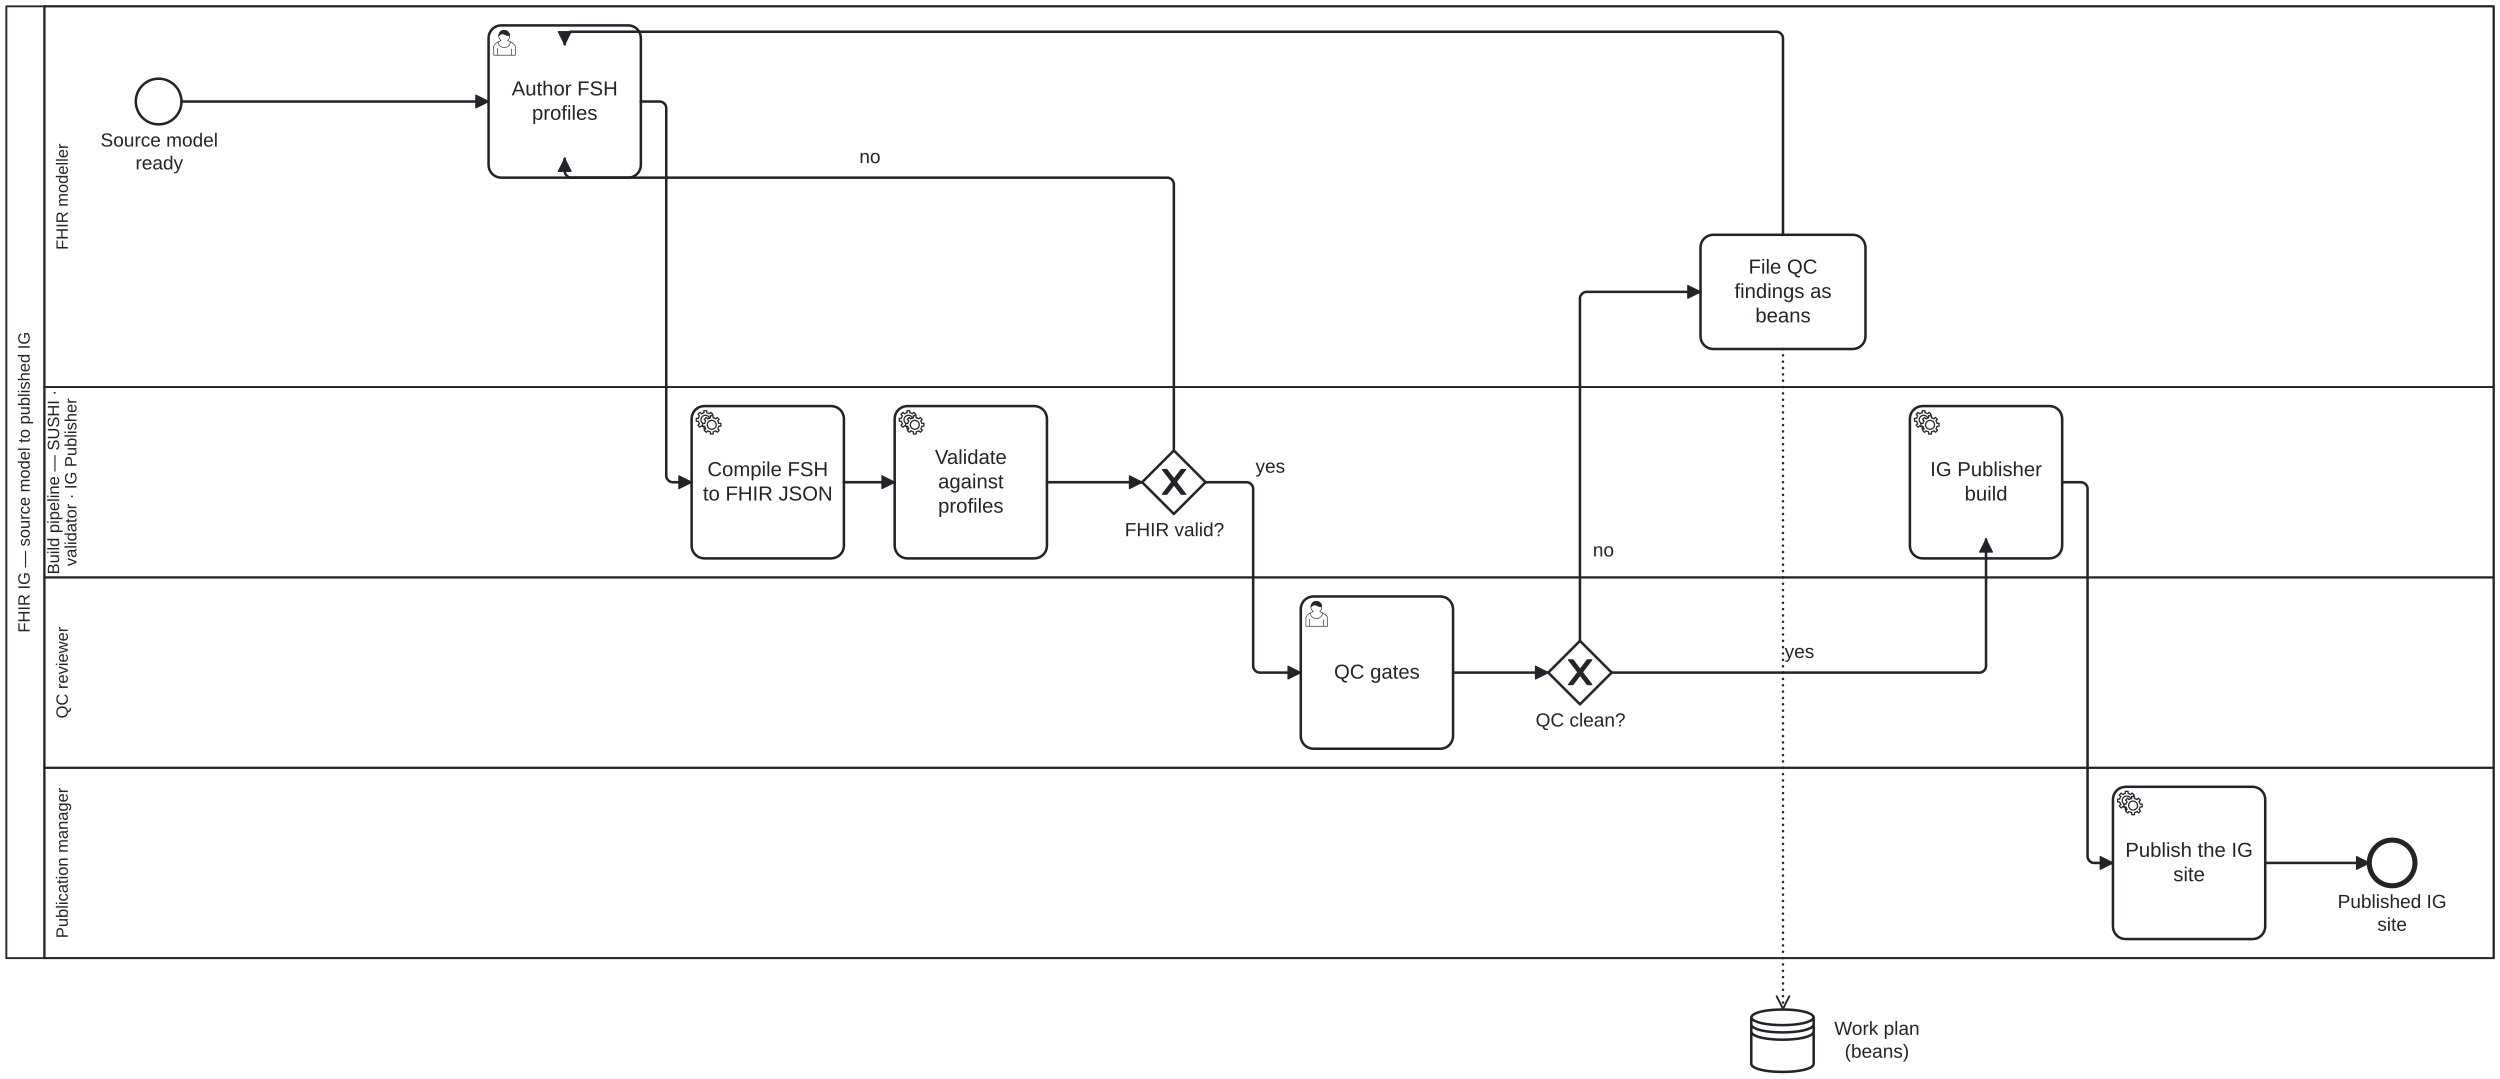
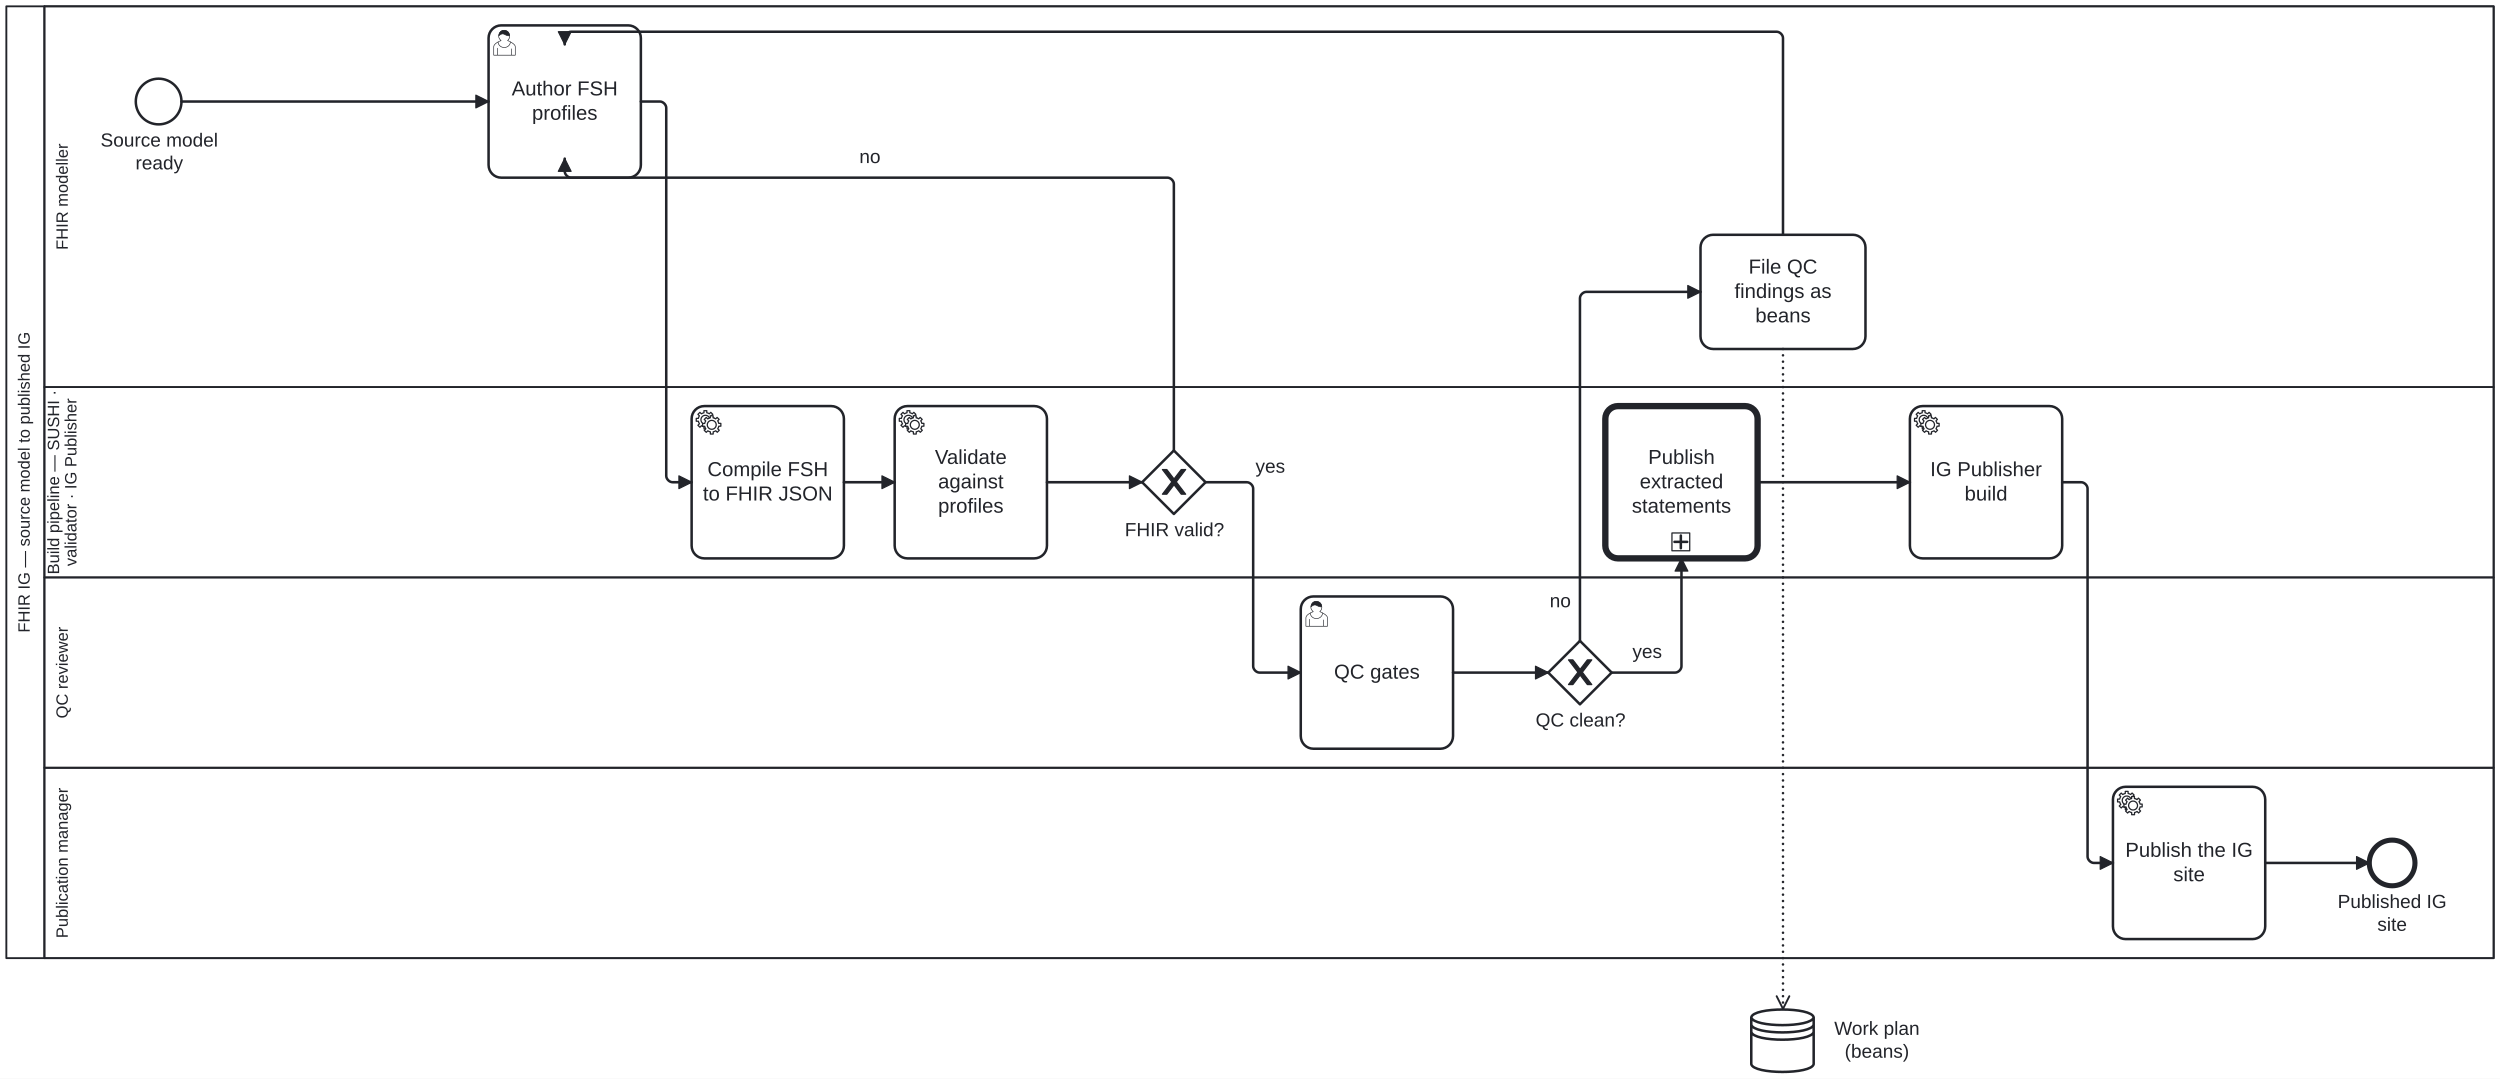
<svg xmlns="http://www.w3.org/2000/svg" width="100%" style="max-width:100%;height:auto" viewBox="155 75 1970 850" version="1.1">
  <rect x="155" y="75" width="1970" height="850" fill="#ffffff" />
  <g class="djs-group">
    <g class="djs-element djs-shape" data-element-id="Participant_L3Fhir" style="display: block;" transform="matrix(1 0 0 1 160 80)">
      <g class="djs-visual">
        <rect x="0" y="0" width="1960" height="750" rx="0" ry="0" style="stroke-linecap: round; stroke-linejoin: round; stroke: rgb(34, 36, 42); stroke-width: 1.5px; fill: white; fill-opacity: 0.95;" />
        <path style="fill: none; stroke-linecap: round; stroke-linejoin: round; stroke: rgb(34, 36, 42); stroke-width: 1.5px;" d="M30,0L30,750" />
        <text lineHeight="1.05" class="djs-label" transform="matrix(-1.83697e-16 -1 1 -1.83697e-16 0 750)" style="font-family: Arial, sans-serif; font-size: 13px; font-weight: normal; fill: rgb(34, 36, 42);">
          <tspan x="256.508" y="18.413">FHIR IG — source model to published IG</tspan>
        </text>
      </g>
      <rect class="djs-hit djs-hit-all" x="0" y="0" width="1960" height="750" style="fill: none; stroke-opacity: 0; stroke: white; stroke-width: 15px;" />
    </g>
    <g class="djs-children">
      <g class="djs-group">
        <g class="djs-element djs-shape" data-element-id="Lane_PubMgr" style="display: block;" transform="matrix(1 0 0 1 190 680)">
          <g class="djs-visual">
            <rect x="0" y="0" width="1930" height="150" rx="0" ry="0" style="stroke-linecap: round; stroke-linejoin: round; stroke: rgb(34, 36, 42); stroke-width: 1.5px; fill: white; fill-opacity: 0.25;" />
            <text lineHeight="1.05" class="djs-label" transform="matrix(-1.83697e-16 -1 1 -1.83697e-16 0 150)" style="font-family: Arial, sans-serif; font-size: 13px; font-weight: normal; fill: rgb(34, 36, 42);">
              <tspan x="15.741" y="18.413">Publication manager</tspan>
            </text>
          </g>
          <rect class="djs-hit djs-hit-all" x="0" y="0" width="1930" height="150" style="fill: none; stroke-opacity: 0; stroke: white; stroke-width: 15px;" />
        </g>
      </g>
      <g class="djs-group">
        <g class="djs-element djs-shape" data-element-id="Lane_Qc" style="display: block;" transform="matrix(1 0 0 1 190 530)">
          <g class="djs-visual">
            <rect x="0" y="0" width="1930" height="150" rx="0" ry="0" style="stroke-linecap: round; stroke-linejoin: round; stroke: rgb(34, 36, 42); stroke-width: 1.5px; fill: white; fill-opacity: 0.25;" />
            <text lineHeight="1.05" class="djs-label" transform="matrix(-1.83697e-16 -1 1 -1.83697e-16 0 150)" style="font-family: Arial, sans-serif; font-size: 13px; font-weight: normal; fill: rgb(34, 36, 42);">
              <tspan x="38.882" y="18.413">QC reviewer</tspan>
            </text>
          </g>
          <rect class="djs-hit djs-hit-all" x="0" y="0" width="1930" height="150" style="fill: none; stroke-opacity: 0; stroke: white; stroke-width: 15px;" />
        </g>
      </g>
      <g class="djs-group">
        <g class="djs-element djs-shape" data-element-id="Lane_Build" style="display: block;" transform="matrix(1 0 0 1 190 380)">
          <g class="djs-visual">
            <rect x="0" y="0" width="1930" height="150" rx="0" ry="0" style="stroke-linecap: round; stroke-linejoin: round; stroke: rgb(34, 36, 42); stroke-width: 1.5px; fill: white; fill-opacity: 0.25;" />
            <text lineHeight="1.05" class="djs-label" transform="matrix(-1.83697e-16 -1 1 -1.83697e-16 0 150)" style="font-family: Arial, sans-serif; font-size: 13px; font-weight: normal; fill: rgb(34, 36, 42);">
              <tspan x="2.386" y="11.588">Build pipeline — SUSHI · </tspan>
              <tspan x="8.889" y="25.238">validator · IG Publisher</tspan>
            </text>
          </g>
          <rect class="djs-hit djs-hit-all" x="0" y="0" width="1930" height="150" style="fill: none; stroke-opacity: 0; stroke: white; stroke-width: 15px;" />
        </g>
      </g>
      <g class="djs-group">
        <g class="djs-element djs-shape" data-element-id="Lane_Modeller" style="display: block;" transform="matrix(1 0 0 1 190 80)">
          <g class="djs-visual">
            <rect x="0" y="0" width="1930" height="300" rx="0" ry="0" style="stroke-linecap: round; stroke-linejoin: round; stroke: rgb(34, 36, 42); stroke-width: 1.5px; fill: white; fill-opacity: 0.25;" />
            <text lineHeight="1.05" class="djs-label" transform="matrix(-1.83697e-16 -1 1 -1.83697e-16 0 300)" style="font-family: Arial, sans-serif; font-size: 13px; font-weight: normal; fill: rgb(34, 36, 42);">
              <tspan x="108.102" y="18.413">FHIR modeller</tspan>
            </text>
          </g>
          <rect class="djs-hit djs-hit-all" x="0" y="0" width="1930" height="300" style="fill: none; stroke-opacity: 0; stroke: white; stroke-width: 15px;" />
        </g>
      </g>
      <g class="djs-group">
        <g class="djs-element djs-shape" data-element-id="StartEvent_ModelReady" style="display: block;" transform="matrix(1 0 0 1 262 137)">
          <g class="djs-visual">
            <circle cx="18" cy="18" r="18" style="stroke-linecap: round; stroke-linejoin: round; stroke: rgb(34, 36, 42); stroke-width: 2px; fill: white; fill-opacity: 0.95;" />
          </g>
          <rect class="djs-hit djs-hit-all" x="0" y="0" width="36" height="36" style="fill: none; stroke-opacity: 0; stroke: white; stroke-width: 15px;" />
        </g>
      </g>
      <g class="djs-group">
        <g class="djs-element djs-shape" data-element-id="StartEvent_ModelReady_label" style="display: block;" transform="matrix(1 0 0 1 234 177)">
          <g class="djs-visual">
            <text lineHeight="1.2" class="djs-label" style="font-family: Arial, sans-serif; font-size: 15px; font-weight: normal; fill: rgb(34, 36, 42);">
              <tspan x="0.226" y="13.5">Source model</tspan>
              <tspan x="27.739" y="31.5">ready</tspan>
            </text>
          </g>
          <rect class="djs-hit djs-hit-all" x="0" y="0" width="93" height="36" style="fill: none; stroke-opacity: 0; stroke: white; stroke-width: 15px;" />
        </g>
      </g>
      <g class="djs-group">
        <g class="djs-element djs-shape" data-element-id="Task_AuthorFsh" style="display: block;" transform="matrix(1 0 0 1 540 95)">
          <g class="djs-visual">
            <rect x="0" y="0" width="120" height="120" rx="10" ry="10" style="stroke-linecap: round; stroke-linejoin: round; stroke: rgb(34, 36, 42); stroke-width: 2px; fill: white; fill-opacity: 0.95;" />
            <text lineHeight="1.2" class="djs-label" style="font-family: Arial, sans-serif; font-size: 16px; font-weight: normal; fill: rgb(34, 36, 42);">
              <tspan x="18.207" y="55.2">Author FSH </tspan>
              <tspan x="34.211" y="74.4">profiles</tspan>
            </text>
            <path d="m 15,12 c 0.909,-0.845 1.594,-2.049 1.594,-3.385 0,-2.554 -1.805,-4.622 -4.357,-4.622 -2.552,0 -4.288,2.068 -4.288,4.622 0,1.348 0.974,2.562 1.896,3.405 -0.529,0.187 -5.669,2.097 -5.794,4.756 v 6.718 h 17 v -6.718 c 0,-2.298 -5.528,-4.595 -6.051,-4.776 zm -8,6 l 0,5.5 m 11,0 l 0,-5" style="fill: white; stroke-linecap: round; stroke-linejoin: round; stroke: rgb(34, 36, 42); stroke-width: 0.5px;" />
            <path d="m 15,12 m 2.162,1.009 c 0,2.447 -2.158,4.431 -4.821,4.431 -2.665,0 -4.822,-1.981 -4.822,-4.431 " style="fill: white; stroke-linecap: round; stroke-linejoin: round; stroke: rgb(34, 36, 42); stroke-width: 0.5px;" />
            <path d="m 15,12 m -6.9,-3.80 c 0,0 2.251,-2.358 4.274,-1.177 2.024,1.181 4.221,1.537 4.124,0.965 -0.098,-0.57 -0.117,-3.791 -4.191,-4.136 -3.575,0.001 -4.208,3.367 -4.207,4.348 z" style="fill: rgb(34, 36, 42); stroke-linecap: round; stroke-linejoin: round; stroke: rgb(34, 36, 42); stroke-width: 0.5px;" />
          </g>
          <rect class="djs-hit djs-hit-all" x="0" y="0" width="120" height="120" style="fill: none; stroke-opacity: 0; stroke: white; stroke-width: 15px;" />
        </g>
      </g>
      <g class="djs-group">
        <g class="djs-element djs-shape" data-element-id="Task_Sushi" style="display: block;" transform="matrix(1 0 0 1 700 395)">
          <g class="djs-visual">
            <rect x="0" y="0" width="120" height="120" rx="10" ry="10" style="stroke-linecap: round; stroke-linejoin: round; stroke: rgb(34, 36, 42); stroke-width: 2px; fill: white; fill-opacity: 0.95;" />
            <text lineHeight="1.2" class="djs-label" style="font-family: Arial, sans-serif; font-size: 16px; font-weight: normal; fill: rgb(34, 36, 42);">
              <tspan x="12.434" y="55.2">Compile FSH </tspan>
              <tspan x="8.883" y="74.4">to FHIR JSON</tspan>
            </text>
            <circle cx="5" cy="5" r="5" transform="translate(6, 6)" style="stroke-linecap: round; stroke-linejoin: round; stroke: none; stroke-width: 2px; fill: white;" />
            <path d="m 12,18 v -1.713 c 0.352,-0.07 0.704,-0.178 1.048,-0.321 0.344,-0.145 0.666,-0.321 0.966,-0.521 l 1.194,1.18 1.567,-1.577 -1.195,-1.18 c 0.403,-0.614 0.683,-1.299 0.825,-2.018 l 1.622,-0.01 v -2.22 l -1.637,0.01 c -0.073,-0.352 -0.178,-0.7 -0.324,-1.044 -0.145,-0.344 -0.321,-0.664 -0.523,-0.962 l 1.131,-1.136 -1.583,-1.563 -1.13,1.136 c -0.614,-0.401 -1.303,-0.681 -2.023,-0.822 l 0.009,-1.619 h -2.241 l 0.004,1.631 c -0.354,0.074 -0.705,0.18 -1.05,0.324 -0.344,0.144 -0.665,0.321 -0.964,0.52 l -1.17,-1.158 -1.567,1.579 1.168,1.157 c -0.403,0.613 -0.683,1.298 -0.825,2.017 l -1.659,0.003 v 2.222 l 1.672,-0.006 c 0.073,0.351 0.18,0.702 0.324,1.045 0.145,0.344 0.321,0.664 0.523,0.961 l -1.199,1.197 1.584,1.56 1.196,-1.193 c 0.614,0.403 1.303,0.682 2.023,0.823 l 7.19e-4,1.699 h 2.227 z m 0.221,-3.996 c -1.789,0.75 -3.858,-0.093 -4.61,-1.874 -0.752,-1.783 0.091,-3.846 1.88,-4.596 1.788,-0.749 3.857,0.093 4.609,1.874 0.752,1.782 -0.091,3.846 -1.88,4.596 z" style="fill: white; stroke-linecap: round; stroke-linejoin: round; stroke: rgb(34, 36, 42); stroke-width: 1px;" />
            <circle cx="5" cy="5" r="5" transform="translate(11, 10)" style="stroke-linecap: round; stroke-linejoin: round; stroke: none; stroke-width: 2px; fill: white;" />
            <path d="m 17,22 v -1.713 c 0.352,-0.07 0.704,-0.178 1.048,-0.321 0.344,-0.145 0.666,-0.321 0.966,-0.521 l 1.194,1.18 1.567,-1.577 -1.195,-1.18 c 0.403,-0.614 0.683,-1.299 0.825,-2.018 l 1.622,-0.01 v -2.22 l -1.637,0.01 c -0.073,-0.352 -0.178,-0.7 -0.324,-1.044 -0.145,-0.344 -0.321,-0.664 -0.523,-0.962 l 1.131,-1.136 -1.583,-1.563 -1.13,1.136 c -0.614,-0.401 -1.303,-0.681 -2.023,-0.822 l 0.009,-1.619 h -2.241 l 0.004,1.631 c -0.354,0.074 -0.705,0.18 -1.05,0.324 -0.344,0.144 -0.665,0.321 -0.964,0.52 l -1.17,-1.158 -1.567,1.579 1.168,1.157 c -0.403,0.613 -0.683,1.298 -0.825,2.017 l -1.659,0.003 v 2.222 l 1.672,-0.006 c 0.073,0.351 0.18,0.702 0.324,1.045 0.145,0.344 0.321,0.664 0.523,0.961 l -1.199,1.197 1.584,1.56 1.196,-1.193 c 0.614,0.403 1.303,0.682 2.023,0.823 l 7.19e-4,1.699 h 2.227 z m 0.221,-3.996 c -1.789,0.75 -3.858,-0.093 -4.61,-1.874 -0.752,-1.783 0.091,-3.846 1.88,-4.596 1.788,-0.749 3.857,0.093 4.609,1.874 0.752,1.782 -0.091,3.846 -1.88,4.596 z" style="fill: white; stroke-linecap: round; stroke-linejoin: round; stroke: rgb(34, 36, 42); stroke-width: 1px;" />
          </g>
          <rect class="djs-hit djs-hit-all" x="0" y="0" width="120" height="120" style="fill: none; stroke-opacity: 0; stroke: white; stroke-width: 15px;" />
        </g>
      </g>
      <g class="djs-group">
        <g class="djs-element djs-shape" data-element-id="Task_Validate" style="display: block;" transform="matrix(1 0 0 1 860 395)">
          <g class="djs-visual">
            <rect x="0" y="0" width="120" height="120" rx="10" ry="10" style="stroke-linecap: round; stroke-linejoin: round; stroke: rgb(34, 36, 42); stroke-width: 2px; fill: white; fill-opacity: 0.95;" />
            <text lineHeight="1.2" class="djs-label" style="font-family: Arial, sans-serif; font-size: 16px; font-weight: normal; fill: rgb(34, 36, 42);">
              <tspan x="31.684" y="45.6">Validate </tspan>
              <tspan x="34.203" y="64.8">against </tspan>
              <tspan x="34.211" y="84">profiles</tspan>
            </text>
            <circle cx="5" cy="5" r="5" transform="translate(6, 6)" style="stroke-linecap: round; stroke-linejoin: round; stroke: none; stroke-width: 2px; fill: white;" />
            <path d="m 12,18 v -1.713 c 0.352,-0.07 0.704,-0.178 1.048,-0.321 0.344,-0.145 0.666,-0.321 0.966,-0.521 l 1.194,1.18 1.567,-1.577 -1.195,-1.18 c 0.403,-0.614 0.683,-1.299 0.825,-2.018 l 1.622,-0.01 v -2.22 l -1.637,0.01 c -0.073,-0.352 -0.178,-0.7 -0.324,-1.044 -0.145,-0.344 -0.321,-0.664 -0.523,-0.962 l 1.131,-1.136 -1.583,-1.563 -1.13,1.136 c -0.614,-0.401 -1.303,-0.681 -2.023,-0.822 l 0.009,-1.619 h -2.241 l 0.004,1.631 c -0.354,0.074 -0.705,0.18 -1.05,0.324 -0.344,0.144 -0.665,0.321 -0.964,0.52 l -1.17,-1.158 -1.567,1.579 1.168,1.157 c -0.403,0.613 -0.683,1.298 -0.825,2.017 l -1.659,0.003 v 2.222 l 1.672,-0.006 c 0.073,0.351 0.18,0.702 0.324,1.045 0.145,0.344 0.321,0.664 0.523,0.961 l -1.199,1.197 1.584,1.56 1.196,-1.193 c 0.614,0.403 1.303,0.682 2.023,0.823 l 7.19e-4,1.699 h 2.227 z m 0.221,-3.996 c -1.789,0.75 -3.858,-0.093 -4.61,-1.874 -0.752,-1.783 0.091,-3.846 1.88,-4.596 1.788,-0.749 3.857,0.093 4.609,1.874 0.752,1.782 -0.091,3.846 -1.88,4.596 z" style="fill: white; stroke-linecap: round; stroke-linejoin: round; stroke: rgb(34, 36, 42); stroke-width: 1px;" />
            <circle cx="5" cy="5" r="5" transform="translate(11, 10)" style="stroke-linecap: round; stroke-linejoin: round; stroke: none; stroke-width: 2px; fill: white;" />
            <path d="m 17,22 v -1.713 c 0.352,-0.07 0.704,-0.178 1.048,-0.321 0.344,-0.145 0.666,-0.321 0.966,-0.521 l 1.194,1.18 1.567,-1.577 -1.195,-1.18 c 0.403,-0.614 0.683,-1.299 0.825,-2.018 l 1.622,-0.01 v -2.22 l -1.637,0.01 c -0.073,-0.352 -0.178,-0.7 -0.324,-1.044 -0.145,-0.344 -0.321,-0.664 -0.523,-0.962 l 1.131,-1.136 -1.583,-1.563 -1.13,1.136 c -0.614,-0.401 -1.303,-0.681 -2.023,-0.822 l 0.009,-1.619 h -2.241 l 0.004,1.631 c -0.354,0.074 -0.705,0.18 -1.05,0.324 -0.344,0.144 -0.665,0.321 -0.964,0.52 l -1.17,-1.158 -1.567,1.579 1.168,1.157 c -0.403,0.613 -0.683,1.298 -0.825,2.017 l -1.659,0.003 v 2.222 l 1.672,-0.006 c 0.073,0.351 0.18,0.702 0.324,1.045 0.145,0.344 0.321,0.664 0.523,0.961 l -1.199,1.197 1.584,1.56 1.196,-1.193 c 0.614,0.403 1.303,0.682 2.023,0.823 l 7.19e-4,1.699 h 2.227 z m 0.221,-3.996 c -1.789,0.75 -3.858,-0.093 -4.61,-1.874 -0.752,-1.783 0.091,-3.846 1.88,-4.596 1.788,-0.749 3.857,0.093 4.609,1.874 0.752,1.782 -0.091,3.846 -1.88,4.596 z" style="fill: white; stroke-linecap: round; stroke-linejoin: round; stroke: rgb(34, 36, 42); stroke-width: 1px;" />
          </g>
          <rect class="djs-hit djs-hit-all" x="0" y="0" width="120" height="120" style="fill: none; stroke-opacity: 0; stroke: white; stroke-width: 15px;" />
        </g>
      </g>
      <g class="djs-group">
        <g class="djs-element djs-shape" data-element-id="Gateway_Valid" style="display: block;" transform="matrix(1 0 0 1 1055 430)">
          <g class="djs-visual">
            <polygon points="25,0 50,25 25,50 0,25" style="stroke-linecap: round; stroke-linejoin: round; stroke: rgb(34, 36, 42); stroke-width: 2px; fill: white; fill-opacity: 0.95;" />
            <path d="m 16,15 7.429,9.714 -7.429,9.714 3.429,0 5.714,-7.464 5.714,7.464 3.429,0 -7.429,-9.714 7.429,-9.714 -3.429,0 -5.714,7.464 -5.714,-7.464 -3.429,0 z" style="fill: rgb(34, 36, 42); stroke-linecap: round; stroke-linejoin: round; stroke: rgb(34, 36, 42); stroke-width: 1px;" />
          </g>
          <rect class="djs-hit djs-hit-all" x="0" y="0" width="50" height="50" style="fill: none; stroke-opacity: 0; stroke: white; stroke-width: 15px;" />
        </g>
      </g>
      <g class="djs-group">
        <g class="djs-element djs-shape" data-element-id="Gateway_Valid_label" style="display: block;" transform="matrix(1 0 0 1 1041 484)">
          <g class="djs-visual">
            <text lineHeight="1.2" class="djs-label" style="font-family: Arial, sans-serif; font-size: 15px; font-weight: normal; fill: rgb(34, 36, 42);">
              <tspan x="0.323" y="13.5">FHIR valid?</tspan>
            </text>
          </g>
          <rect class="djs-hit djs-hit-all" x="0" y="0" width="79" height="18" style="fill: none; stroke-opacity: 0; stroke: white; stroke-width: 15px;" />
        </g>
      </g>
      <g class="djs-group">
        <g class="djs-element djs-shape" data-element-id="Task_QcGates" style="display: block;" transform="matrix(1 0 0 1 1180 545)">
          <g class="djs-visual">
            <rect x="0" y="0" width="120" height="120" rx="10" ry="10" style="stroke-linecap: round; stroke-linejoin: round; stroke: rgb(34, 36, 42); stroke-width: 2px; fill: white; fill-opacity: 0.95;" />
            <text lineHeight="1.2" class="djs-label" style="font-family: Arial, sans-serif; font-size: 16px; font-weight: normal; fill: rgb(34, 36, 42);">
              <tspan x="26.207" y="64.8">QC gates</tspan>
            </text>
            <path d="m 15,12 c 0.909,-0.845 1.594,-2.049 1.594,-3.385 0,-2.554 -1.805,-4.622 -4.357,-4.622 -2.552,0 -4.288,2.068 -4.288,4.622 0,1.348 0.974,2.562 1.896,3.405 -0.529,0.187 -5.669,2.097 -5.794,4.756 v 6.718 h 17 v -6.718 c 0,-2.298 -5.528,-4.595 -6.051,-4.776 zm -8,6 l 0,5.5 m 11,0 l 0,-5" style="fill: white; stroke-linecap: round; stroke-linejoin: round; stroke: rgb(34, 36, 42); stroke-width: 0.5px;" />
            <path d="m 15,12 m 2.162,1.009 c 0,2.447 -2.158,4.431 -4.821,4.431 -2.665,0 -4.822,-1.981 -4.822,-4.431 " style="fill: white; stroke-linecap: round; stroke-linejoin: round; stroke: rgb(34, 36, 42); stroke-width: 0.5px;" />
            <path d="m 15,12 m -6.9,-3.80 c 0,0 2.251,-2.358 4.274,-1.177 2.024,1.181 4.221,1.537 4.124,0.965 -0.098,-0.57 -0.117,-3.791 -4.191,-4.136 -3.575,0.001 -4.208,3.367 -4.207,4.348 z" style="fill: rgb(34, 36, 42); stroke-linecap: round; stroke-linejoin: round; stroke: rgb(34, 36, 42); stroke-width: 0.5px;" />
          </g>
          <rect class="djs-hit djs-hit-all" x="0" y="0" width="120" height="120" style="fill: none; stroke-opacity: 0; stroke: white; stroke-width: 15px;" />
        </g>
      </g>
      <g class="djs-group">
        <g class="djs-element djs-shape" data-element-id="Gateway_QcPass" style="display: block;" transform="matrix(1 0 0 1 1375 580)">
          <g class="djs-visual">
            <polygon points="25,0 50,25 25,50 0,25" style="stroke-linecap: round; stroke-linejoin: round; stroke: rgb(34, 36, 42); stroke-width: 2px; fill: white; fill-opacity: 0.95;" />
            <path d="m 16,15 7.429,9.714 -7.429,9.714 3.429,0 5.714,-7.464 5.714,7.464 3.429,0 -7.429,-9.714 7.429,-9.714 -3.429,0 -5.714,7.464 -5.714,-7.464 -3.429,0 z" style="fill: rgb(34, 36, 42); stroke-linecap: round; stroke-linejoin: round; stroke: rgb(34, 36, 42); stroke-width: 1px;" />
          </g>
          <rect class="djs-hit djs-hit-all" x="0" y="0" width="50" height="50" style="fill: none; stroke-opacity: 0; stroke: white; stroke-width: 15px;" />
        </g>
      </g>
      <g class="djs-group">
        <g class="djs-element djs-shape" data-element-id="Gateway_QcPass_label" style="display: block;" transform="matrix(1 0 0 1 1365 634)">
          <g class="djs-visual">
            <text lineHeight="1.2" class="djs-label" style="font-family: Arial, sans-serif; font-size: 15px; font-weight: normal; fill: rgb(34, 36, 42);">
              <tspan x="0.065" y="13.5">QC clean?</tspan>
            </text>
          </g>
          <rect class="djs-hit djs-hit-all" x="0" y="0" width="71" height="18" style="fill: none; stroke-opacity: 0; stroke: white; stroke-width: 15px;" />
        </g>
      </g>
      <g class="djs-group">
        <g class="djs-element djs-shape" data-element-id="Task_QcBeans" style="display: block;" transform="matrix(1 0 0 1 1495 260)">
          <g class="djs-visual">
            <rect x="0" y="0" width="130" height="90" rx="10" ry="10" style="stroke-linecap: round; stroke-linejoin: round; stroke: rgb(34, 36, 42); stroke-width: 2px; fill: white; fill-opacity: 0.95;" />
            <text lineHeight="1.2" class="djs-label" style="font-family: Arial, sans-serif; font-size: 16px; font-weight: normal; fill: rgb(34, 36, 42);">
              <tspan x="37.887" y="30.6">File QC </tspan>
              <tspan x="26.754" y="49.8">findings as </tspan>
              <tspan x="43.203" y="69">beans</tspan>
            </text>
          </g>
          <rect class="djs-hit djs-hit-all" x="0" y="0" width="130" height="90" style="fill: none; stroke-opacity: 0; stroke: white; stroke-width: 15px;" />
        </g>
      </g>
      <g class="djs-group">
+         <g class="djs-element djs-shape" data-element-id="Call_PublishStatements" style="display: block;" transform="matrix(1 0 0 1 1420 395)">
+           <g class="djs-visual">
+             <rect x="0" y="0" width="120" height="120" rx="10" ry="10" style="stroke-linecap: round; stroke-linejoin: round; stroke: rgb(34, 36, 42); stroke-width: 5px; fill: white; fill-opacity: 0.95;" />
+             <text lineHeight="1.2" class="djs-label" style="font-family: Arial, sans-serif; font-size: 16px; font-weight: normal; fill: rgb(34, 36, 42);">
+               <tspan x="33.762" y="45.6">Publish </tspan>
+               <tspan x="27.094" y="64.8">extracted </tspan>
+               <tspan x="20.871" y="84">statements</tspan>
+             </text>
+             <rect x="0" y="0" width="14" height="14" rx="0" ry="0" style="stroke-linecap: round; stroke-linejoin: round; stroke: rgb(34, 36, 42); stroke-width: 1px; fill: white;" transform="matrix(1 0 0 1 52.5 100)" />
+             <path data-marker="sub-process" d="m52.5,100 m 7,2 l 0,10 m -5,-5 l 10,0" style="fill: white; stroke-linecap: round; stroke-linejoin: round; stroke: rgb(34, 36, 42); stroke-width: 2px;" />
+           </g>
+           <rect class="djs-hit djs-hit-all" x="0" y="0" width="120" height="120" style="fill: none; stroke-opacity: 0; stroke: white; stroke-width: 15px;" />
+         </g>
+       </g>
+       <g class="djs-group">
        <g class="djs-element djs-shape" data-element-id="Task_IgPublisher" style="display: block;" transform="matrix(1 0 0 1 1660 395)">
          <g class="djs-visual">
            <rect x="0" y="0" width="120" height="120" rx="10" ry="10" style="stroke-linecap: round; stroke-linejoin: round; stroke: rgb(34, 36, 42); stroke-width: 2px; fill: white; fill-opacity: 0.95;" />
            <text lineHeight="1.2" class="djs-label" style="font-family: Arial, sans-serif; font-size: 16px; font-weight: normal; fill: rgb(34, 36, 42);">
              <tspan x="15.98" y="55.2">IG Publisher </tspan>
              <tspan x="43.098" y="74.4">build</tspan>
            </text>
            <circle cx="5" cy="5" r="5" transform="translate(6, 6)" style="stroke-linecap: round; stroke-linejoin: round; stroke: none; stroke-width: 2px; fill: white;" />
            <path d="m 12,18 v -1.713 c 0.352,-0.07 0.704,-0.178 1.048,-0.321 0.344,-0.145 0.666,-0.321 0.966,-0.521 l 1.194,1.18 1.567,-1.577 -1.195,-1.18 c 0.403,-0.614 0.683,-1.299 0.825,-2.018 l 1.622,-0.01 v -2.22 l -1.637,0.01 c -0.073,-0.352 -0.178,-0.7 -0.324,-1.044 -0.145,-0.344 -0.321,-0.664 -0.523,-0.962 l 1.131,-1.136 -1.583,-1.563 -1.13,1.136 c -0.614,-0.401 -1.303,-0.681 -2.023,-0.822 l 0.009,-1.619 h -2.241 l 0.004,1.631 c -0.354,0.074 -0.705,0.18 -1.05,0.324 -0.344,0.144 -0.665,0.321 -0.964,0.52 l -1.17,-1.158 -1.567,1.579 1.168,1.157 c -0.403,0.613 -0.683,1.298 -0.825,2.017 l -1.659,0.003 v 2.222 l 1.672,-0.006 c 0.073,0.351 0.18,0.702 0.324,1.045 0.145,0.344 0.321,0.664 0.523,0.961 l -1.199,1.197 1.584,1.56 1.196,-1.193 c 0.614,0.403 1.303,0.682 2.023,0.823 l 7.19e-4,1.699 h 2.227 z m 0.221,-3.996 c -1.789,0.75 -3.858,-0.093 -4.61,-1.874 -0.752,-1.783 0.091,-3.846 1.88,-4.596 1.788,-0.749 3.857,0.093 4.609,1.874 0.752,1.782 -0.091,3.846 -1.88,4.596 z" style="fill: white; stroke-linecap: round; stroke-linejoin: round; stroke: rgb(34, 36, 42); stroke-width: 1px;" />
            <circle cx="5" cy="5" r="5" transform="translate(11, 10)" style="stroke-linecap: round; stroke-linejoin: round; stroke: none; stroke-width: 2px; fill: white;" />
            <path d="m 17,22 v -1.713 c 0.352,-0.07 0.704,-0.178 1.048,-0.321 0.344,-0.145 0.666,-0.321 0.966,-0.521 l 1.194,1.18 1.567,-1.577 -1.195,-1.18 c 0.403,-0.614 0.683,-1.299 0.825,-2.018 l 1.622,-0.01 v -2.22 l -1.637,0.01 c -0.073,-0.352 -0.178,-0.7 -0.324,-1.044 -0.145,-0.344 -0.321,-0.664 -0.523,-0.962 l 1.131,-1.136 -1.583,-1.563 -1.13,1.136 c -0.614,-0.401 -1.303,-0.681 -2.023,-0.822 l 0.009,-1.619 h -2.241 l 0.004,1.631 c -0.354,0.074 -0.705,0.18 -1.05,0.324 -0.344,0.144 -0.665,0.321 -0.964,0.52 l -1.17,-1.158 -1.567,1.579 1.168,1.157 c -0.403,0.613 -0.683,1.298 -0.825,2.017 l -1.659,0.003 v 2.222 l 1.672,-0.006 c 0.073,0.351 0.18,0.702 0.324,1.045 0.145,0.344 0.321,0.664 0.523,0.961 l -1.199,1.197 1.584,1.56 1.196,-1.193 c 0.614,0.403 1.303,0.682 2.023,0.823 l 7.19e-4,1.699 h 2.227 z m 0.221,-3.996 c -1.789,0.75 -3.858,-0.093 -4.61,-1.874 -0.752,-1.783 0.091,-3.846 1.88,-4.596 1.788,-0.749 3.857,0.093 4.609,1.874 0.752,1.782 -0.091,3.846 -1.88,4.596 z" style="fill: white; stroke-linecap: round; stroke-linejoin: round; stroke: rgb(34, 36, 42); stroke-width: 1px;" />
          </g>
          <rect class="djs-hit djs-hit-all" x="0" y="0" width="120" height="120" style="fill: none; stroke-opacity: 0; stroke: white; stroke-width: 15px;" />
        </g>
      </g>
      <g class="djs-group">
        <g class="djs-element djs-shape" data-element-id="Task_PublishIg" style="display: block;" transform="matrix(1 0 0 1 1820 695)">
          <g class="djs-visual">
            <rect x="0" y="0" width="120" height="120" rx="10" ry="10" style="stroke-linecap: round; stroke-linejoin: round; stroke: rgb(34, 36, 42); stroke-width: 2px; fill: white; fill-opacity: 0.95;" />
            <text lineHeight="1.2" class="djs-label" style="font-family: Arial, sans-serif; font-size: 16px; font-weight: normal; fill: rgb(34, 36, 42);">
              <tspan x="9.75" y="55.2">Publish the IG </tspan>
              <tspan x="47.551" y="74.4">site</tspan>
            </text>
            <circle cx="5" cy="5" r="5" transform="translate(6, 6)" style="stroke-linecap: round; stroke-linejoin: round; stroke: none; stroke-width: 2px; fill: white;" />
            <path d="m 12,18 v -1.713 c 0.352,-0.07 0.704,-0.178 1.048,-0.321 0.344,-0.145 0.666,-0.321 0.966,-0.521 l 1.194,1.18 1.567,-1.577 -1.195,-1.18 c 0.403,-0.614 0.683,-1.299 0.825,-2.018 l 1.622,-0.01 v -2.22 l -1.637,0.01 c -0.073,-0.352 -0.178,-0.7 -0.324,-1.044 -0.145,-0.344 -0.321,-0.664 -0.523,-0.962 l 1.131,-1.136 -1.583,-1.563 -1.13,1.136 c -0.614,-0.401 -1.303,-0.681 -2.023,-0.822 l 0.009,-1.619 h -2.241 l 0.004,1.631 c -0.354,0.074 -0.705,0.18 -1.05,0.324 -0.344,0.144 -0.665,0.321 -0.964,0.52 l -1.17,-1.158 -1.567,1.579 1.168,1.157 c -0.403,0.613 -0.683,1.298 -0.825,2.017 l -1.659,0.003 v 2.222 l 1.672,-0.006 c 0.073,0.351 0.18,0.702 0.324,1.045 0.145,0.344 0.321,0.664 0.523,0.961 l -1.199,1.197 1.584,1.56 1.196,-1.193 c 0.614,0.403 1.303,0.682 2.023,0.823 l 7.19e-4,1.699 h 2.227 z m 0.221,-3.996 c -1.789,0.75 -3.858,-0.093 -4.61,-1.874 -0.752,-1.783 0.091,-3.846 1.88,-4.596 1.788,-0.749 3.857,0.093 4.609,1.874 0.752,1.782 -0.091,3.846 -1.88,4.596 z" style="fill: white; stroke-linecap: round; stroke-linejoin: round; stroke: rgb(34, 36, 42); stroke-width: 1px;" />
            <circle cx="5" cy="5" r="5" transform="translate(11, 10)" style="stroke-linecap: round; stroke-linejoin: round; stroke: none; stroke-width: 2px; fill: white;" />
            <path d="m 17,22 v -1.713 c 0.352,-0.07 0.704,-0.178 1.048,-0.321 0.344,-0.145 0.666,-0.321 0.966,-0.521 l 1.194,1.18 1.567,-1.577 -1.195,-1.18 c 0.403,-0.614 0.683,-1.299 0.825,-2.018 l 1.622,-0.01 v -2.22 l -1.637,0.01 c -0.073,-0.352 -0.178,-0.7 -0.324,-1.044 -0.145,-0.344 -0.321,-0.664 -0.523,-0.962 l 1.131,-1.136 -1.583,-1.563 -1.13,1.136 c -0.614,-0.401 -1.303,-0.681 -2.023,-0.822 l 0.009,-1.619 h -2.241 l 0.004,1.631 c -0.354,0.074 -0.705,0.18 -1.05,0.324 -0.344,0.144 -0.665,0.321 -0.964,0.52 l -1.17,-1.158 -1.567,1.579 1.168,1.157 c -0.403,0.613 -0.683,1.298 -0.825,2.017 l -1.659,0.003 v 2.222 l 1.672,-0.006 c 0.073,0.351 0.18,0.702 0.324,1.045 0.145,0.344 0.321,0.664 0.523,0.961 l -1.199,1.197 1.584,1.56 1.196,-1.193 c 0.614,0.403 1.303,0.682 2.023,0.823 l 7.19e-4,1.699 h 2.227 z m 0.221,-3.996 c -1.789,0.75 -3.858,-0.093 -4.61,-1.874 -0.752,-1.783 0.091,-3.846 1.88,-4.596 1.788,-0.749 3.857,0.093 4.609,1.874 0.752,1.782 -0.091,3.846 -1.88,4.596 z" style="fill: white; stroke-linecap: round; stroke-linejoin: round; stroke: rgb(34, 36, 42); stroke-width: 1px;" />
          </g>
          <rect class="djs-hit djs-hit-all" x="0" y="0" width="120" height="120" style="fill: none; stroke-opacity: 0; stroke: white; stroke-width: 15px;" />
        </g>
      </g>
      <g class="djs-group">
        <g class="djs-element djs-shape" data-element-id="EndEvent_IgPublished" style="display: block;" transform="matrix(1 0 0 1 2022 737)">
          <g class="djs-visual">
            <circle cx="18" cy="18" r="18" style="stroke-linecap: round; stroke-linejoin: round; stroke: rgb(34, 36, 42); stroke-width: 4px; fill: white; fill-opacity: 0.95;" />
          </g>
          <rect class="djs-hit djs-hit-all" x="0" y="0" width="36" height="36" style="fill: none; stroke-opacity: 0; stroke: white; stroke-width: 15px;" />
        </g>
      </g>
      <g class="djs-group">
        <g class="djs-element djs-shape" data-element-id="EndEvent_IgPublished_label" style="display: block;" transform="matrix(1 0 0 1 1997 777)">
          <g class="djs-visual">
            <text lineHeight="1.2" class="djs-label" style="font-family: Arial, sans-serif; font-size: 15px; font-weight: normal; fill: rgb(34, 36, 42);">
              <tspan x="0.058" y="13.5">Published IG</tspan>
              <tspan x="31.329" y="31.5">site</tspan>
            </text>
          </g>
          <rect class="djs-hit djs-hit-all" x="0" y="0" width="86" height="36" style="fill: none; stroke-opacity: 0; stroke: white; stroke-width: 15px;" />
        </g>
      </g>
      <g class="djs-group">
        <g class="djs-element djs-connection" data-element-id="C01" style="display: block;">
          <g class="djs-visual">
            <defs>
              <marker id="bpmn-marker-1" viewBox="0 0 20 20" refX="11" refY="10" markerWidth="10" markerHeight="10" orient="auto">
                <path d="M 1 5 L 11 10 L 1 15 Z" style="stroke-linecap: round; stroke-linejoin: round; stroke: rgb(34, 36, 42); stroke-width: 1px; fill: rgb(34, 36, 42);" />
              </marker>
            </defs>
            <path data-corner-radius="5" style="fill: none; stroke-linecap: round; stroke-linejoin: round; stroke: rgb(34, 36, 42); stroke-width: 2px; marker-end: url('#bpmn-marker-1');" d="M298,155L540,155" />
          </g>
          <path d="M298,155L540,155" class="djs-hit djs-hit-stroke" style="fill: none; stroke-opacity: 0; stroke: white; stroke-width: 15px;" />
        </g>
      </g>
      <g class="djs-group">
        <g class="djs-element djs-connection" data-element-id="C03" style="display: block;">
          <g class="djs-visual">
            <defs>
              <marker id="bpmn-marker-2" viewBox="0 0 20 20" refX="11" refY="10" markerWidth="10" markerHeight="10" orient="auto">
                <path d="M 1 5 L 11 10 L 1 15 Z" style="stroke-linecap: round; stroke-linejoin: round; stroke: rgb(34, 36, 42); stroke-width: 1px; fill: rgb(34, 36, 42);" />
              </marker>
            </defs>
            <path data-corner-radius="5" style="fill: none; stroke-linecap: round; stroke-linejoin: round; stroke: rgb(34, 36, 42); stroke-width: 2px; marker-end: url('#bpmn-marker-2');" d="M660,155L675,155C677.5,155,680,157.5,680,160L680,450C680,452.5,682.5,455,685,455L700,455" />
          </g>
          <path d="M660,155L680,155L680,455L700,455" class="djs-hit djs-hit-stroke" style="fill: none; stroke-opacity: 0; stroke: white; stroke-width: 15px;" />
        </g>
      </g>
      <g class="djs-group">
        <g class="djs-element djs-connection" data-element-id="C04" style="display: block;">
          <g class="djs-visual">
            <defs>
              <marker id="bpmn-marker-3" viewBox="0 0 20 20" refX="11" refY="10" markerWidth="10" markerHeight="10" orient="auto">
                <path d="M 1 5 L 11 10 L 1 15 Z" style="stroke-linecap: round; stroke-linejoin: round; stroke: rgb(34, 36, 42); stroke-width: 1px; fill: rgb(34, 36, 42);" />
              </marker>
            </defs>
            <path data-corner-radius="5" style="fill: none; stroke-linecap: round; stroke-linejoin: round; stroke: rgb(34, 36, 42); stroke-width: 2px; marker-end: url('#bpmn-marker-3');" d="M820,455L860,455" />
          </g>
          <path d="M820,455L860,455" class="djs-hit djs-hit-stroke" style="fill: none; stroke-opacity: 0; stroke: white; stroke-width: 15px;" />
        </g>
      </g>
      <g class="djs-group">
        <g class="djs-element djs-connection" data-element-id="C05" style="display: block;">
          <g class="djs-visual">
            <defs>
              <marker id="bpmn-marker-4" viewBox="0 0 20 20" refX="11" refY="10" markerWidth="10" markerHeight="10" orient="auto">
                <path d="M 1 5 L 11 10 L 1 15 Z" style="stroke-linecap: round; stroke-linejoin: round; stroke: rgb(34, 36, 42); stroke-width: 1px; fill: rgb(34, 36, 42);" />
              </marker>
            </defs>
            <path data-corner-radius="5" style="fill: none; stroke-linecap: round; stroke-linejoin: round; stroke: rgb(34, 36, 42); stroke-width: 2px; marker-end: url('#bpmn-marker-4');" d="M980,455L1055,455" />
          </g>
          <path d="M980,455L1055,455" class="djs-hit djs-hit-stroke" style="fill: none; stroke-opacity: 0; stroke: white; stroke-width: 15px;" />
        </g>
      </g>
      <g class="djs-group">
        <g class="djs-element djs-connection" data-element-id="C06" style="display: block;">
          <g class="djs-visual">
            <defs>
              <marker id="bpmn-marker-5" viewBox="0 0 20 20" refX="11" refY="10" markerWidth="10" markerHeight="10" orient="auto">
                <path d="M 1 5 L 11 10 L 1 15 Z" style="stroke-linecap: round; stroke-linejoin: round; stroke: rgb(34, 36, 42); stroke-width: 1px; fill: rgb(34, 36, 42);" />
              </marker>
            </defs>
            <path data-corner-radius="5" style="fill: none; stroke-linecap: round; stroke-linejoin: round; stroke: rgb(34, 36, 42); stroke-width: 2px; marker-end: url('#bpmn-marker-5');" d="M1080,430L1080,220C1080,217.5,1077.5,215,1075,215L605,215C602.5,215,600,212.5,600,210L600,200" />
          </g>
          <path d="M1080,430L1080,215L600,215L600,200" class="djs-hit djs-hit-stroke" style="fill: none; stroke-opacity: 0; stroke: white; stroke-width: 15px;" />
        </g>
      </g>
      <g class="djs-group">
        <g class="djs-element djs-shape" data-element-id="C06_label" style="display: block;" transform="matrix(1 0 0 1 832 190)">
          <g class="djs-visual">
            <text lineHeight="1.2" class="djs-label" style="font-family: Arial, sans-serif; font-size: 15px; font-weight: normal; fill: rgb(34, 36, 42);">
              <tspan x="0.158" y="13.5">no</tspan>
            </text>
          </g>
          <rect class="djs-hit djs-hit-all" x="0" y="0" width="17" height="18" style="fill: none; stroke-opacity: 0; stroke: white; stroke-width: 15px;" />
        </g>
      </g>
      <g class="djs-group">
        <g class="djs-element djs-connection" data-element-id="C07" style="display: block;">
          <g class="djs-visual">
            <defs>
              <marker id="bpmn-marker-6" viewBox="0 0 20 20" refX="11" refY="10" markerWidth="10" markerHeight="10" orient="auto">
                <path d="M 1 5 L 11 10 L 1 15 Z" style="stroke-linecap: round; stroke-linejoin: round; stroke: rgb(34, 36, 42); stroke-width: 1px; fill: rgb(34, 36, 42);" />
              </marker>
            </defs>
            <path data-corner-radius="5" style="fill: none; stroke-linecap: round; stroke-linejoin: round; stroke: rgb(34, 36, 42); stroke-width: 2px; marker-end: url('#bpmn-marker-6');" d="M1105,455L1137.5,455C1140,455,1142.5,457.5,1142.5,460L1142.5,600C1142.5,602.5,1145,605,1147.5,605L1180,605" />
          </g>
          <path d="M1105,455L1142.5,455L1142.5,605L1180,605" class="djs-hit djs-hit-stroke" style="fill: none; stroke-opacity: 0; stroke: white; stroke-width: 15px;" />
        </g>
      </g>
      <g class="djs-group">
        <g class="djs-element djs-shape" data-element-id="C07_label" style="display: block;" transform="matrix(1 0 0 1 1144 434)">
          <g class="djs-visual">
            <text lineHeight="1.2" class="djs-label" style="font-family: Arial, sans-serif; font-size: 15px; font-weight: normal; fill: rgb(34, 36, 42);">
              <tspan x="0.329" y="13.5">yes</tspan>
            </text>
          </g>
          <rect class="djs-hit djs-hit-all" x="0" y="0" width="24" height="18" style="fill: none; stroke-opacity: 0; stroke: white; stroke-width: 15px;" />
        </g>
      </g>
      <g class="djs-group">
        <g class="djs-element djs-connection" data-element-id="C08" style="display: block;">
          <g class="djs-visual">
            <defs>
              <marker id="bpmn-marker-7" viewBox="0 0 20 20" refX="11" refY="10" markerWidth="10" markerHeight="10" orient="auto">
                <path d="M 1 5 L 11 10 L 1 15 Z" style="stroke-linecap: round; stroke-linejoin: round; stroke: rgb(34, 36, 42); stroke-width: 1px; fill: rgb(34, 36, 42);" />
              </marker>
            </defs>
            <path data-corner-radius="5" style="fill: none; stroke-linecap: round; stroke-linejoin: round; stroke: rgb(34, 36, 42); stroke-width: 2px; marker-end: url('#bpmn-marker-7');" d="M1300,605L1375,605" />
          </g>
          <path d="M1300,605L1375,605" class="djs-hit djs-hit-stroke" style="fill: none; stroke-opacity: 0; stroke: white; stroke-width: 15px;" />
        </g>
      </g>
      <g class="djs-group">
        <g class="djs-element djs-connection" data-element-id="C09" style="display: block;">
          <g class="djs-visual">
            <defs>
              <marker id="bpmn-marker-8" viewBox="0 0 20 20" refX="11" refY="10" markerWidth="10" markerHeight="10" orient="auto">
                <path d="M 1 5 L 11 10 L 1 15 Z" style="stroke-linecap: round; stroke-linejoin: round; stroke: rgb(34, 36, 42); stroke-width: 1px; fill: rgb(34, 36, 42);" />
              </marker>
            </defs>
            <path data-corner-radius="5" style="fill: none; stroke-linecap: round; stroke-linejoin: round; stroke: rgb(34, 36, 42); stroke-width: 2px; marker-end: url('#bpmn-marker-8');" d="M1400,580L1400,310C1400,307.5,1402.5,305,1405,305L1495,305" />
          </g>
          <path d="M1400,580L1400,305L1495,305" class="djs-hit djs-hit-stroke" style="fill: none; stroke-opacity: 0; stroke: white; stroke-width: 15px;" />
        </g>
      </g>
      <g class="djs-group">
-         <g class="djs-element djs-shape" data-element-id="C09_label" style="display: block;" transform="matrix(1 0 0 1 1410 500)">
+         <g class="djs-element djs-shape" data-element-id="C09_label" style="display: block;" transform="matrix(1 0 0 1 1376 540)">
          <g class="djs-visual">
            <text lineHeight="1.2" class="djs-label" style="font-family: Arial, sans-serif; font-size: 15px; font-weight: normal; fill: rgb(34, 36, 42);">
              <tspan x="0.158" y="13.5">no</tspan>
            </text>
          </g>
          <rect class="djs-hit djs-hit-all" x="0" y="0" width="17" height="18" style="fill: none; stroke-opacity: 0; stroke: white; stroke-width: 15px;" />
        </g>
      </g>
      <g class="djs-group">
        <g class="djs-element djs-connection" data-element-id="C10" style="display: block;">
          <g class="djs-visual">
            <defs>
              <marker id="bpmn-marker-9" viewBox="0 0 20 20" refX="11" refY="10" markerWidth="10" markerHeight="10" orient="auto">
                <path d="M 1 5 L 11 10 L 1 15 Z" style="stroke-linecap: round; stroke-linejoin: round; stroke: rgb(34, 36, 42); stroke-width: 1px; fill: rgb(34, 36, 42);" />
              </marker>
            </defs>
            <path data-corner-radius="5" style="fill: none; stroke-linecap: round; stroke-linejoin: round; stroke: rgb(34, 36, 42); stroke-width: 2px; marker-end: url('#bpmn-marker-9');" d="M1560,260L1560,105C1560,102.5,1557.5,100,1555,100L605,100C602.5,100,600,102.5,600,105L600,110" />
          </g>
          <path d="M1560,260L1560,100L600,100L600,110" class="djs-hit djs-hit-stroke" style="fill: none; stroke-opacity: 0; stroke: white; stroke-width: 15px;" />
        </g>
      </g>
      <g class="djs-group">
        <g class="djs-element djs-connection" data-element-id="C11" style="display: block;">
          <g class="djs-visual">
            <defs>
              <marker id="bpmn-marker-10" viewBox="0 0 20 20" refX="11" refY="10" markerWidth="10" markerHeight="10" orient="auto">
                <path d="M 1 5 L 11 10 L 1 15 Z" style="stroke-linecap: round; stroke-linejoin: round; stroke: rgb(34, 36, 42); stroke-width: 1px; fill: rgb(34, 36, 42);" />
              </marker>
            </defs>
-             <path data-corner-radius="5" style="fill: none; stroke-linecap: round; stroke-linejoin: round; stroke: rgb(34, 36, 42); stroke-width: 2px; marker-end: url('#bpmn-marker-10');" d="M1425,605L1715,605C1717.5,605,1720,602.5,1720,600L1720,500" />
-           </g>
-           <path d="M1425,605L1720,605L1720,500" class="djs-hit djs-hit-stroke" style="fill: none; stroke-opacity: 0; stroke: white; stroke-width: 15px;" />
-         </g>
-       </g>
-       <g class="djs-group">
-         <g class="djs-element djs-shape" data-element-id="C11_label" style="display: block;" transform="matrix(1 0 0 1 1561 580)">
+             <path data-corner-radius="5" style="fill: none; stroke-linecap: round; stroke-linejoin: round; stroke: rgb(34, 36, 42); stroke-width: 2px; marker-end: url('#bpmn-marker-10');" d="M1425,605L1475,605C1477.5,605,1480,602.5,1480,600L1480,515" />
+           </g>
+           <path d="M1425,605L1480,605L1480,515" class="djs-hit djs-hit-stroke" style="fill: none; stroke-opacity: 0; stroke: white; stroke-width: 15px;" />
+         </g>
+       </g>
+       <g class="djs-group">
+         <g class="djs-element djs-shape" data-element-id="C11_label" style="display: block;" transform="matrix(1 0 0 1 1441 580)">
          <g class="djs-visual">
            <text lineHeight="1.2" class="djs-label" style="font-family: Arial, sans-serif; font-size: 15px; font-weight: normal; fill: rgb(34, 36, 42);">
              <tspan x="0.329" y="13.5">yes</tspan>
            </text>
          </g>
          <rect class="djs-hit djs-hit-all" x="0" y="0" width="24" height="18" style="fill: none; stroke-opacity: 0; stroke: white; stroke-width: 15px;" />
        </g>
      </g>
      <g class="djs-group">
+         <g class="djs-element djs-connection" data-element-id="C11b" style="display: block;">
+           <g class="djs-visual">
+             <defs>
+               <marker id="bpmn-marker-11" viewBox="0 0 20 20" refX="11" refY="10" markerWidth="10" markerHeight="10" orient="auto">
+                 <path d="M 1 5 L 11 10 L 1 15 Z" style="stroke-linecap: round; stroke-linejoin: round; stroke: rgb(34, 36, 42); stroke-width: 1px; fill: rgb(34, 36, 42);" />
+               </marker>
+             </defs>
+             <path data-corner-radius="5" style="fill: none; stroke-linecap: round; stroke-linejoin: round; stroke: rgb(34, 36, 42); stroke-width: 2px; marker-end: url('#bpmn-marker-11');" d="M1540,455L1660,455" />
+           </g>
+           <path d="M1540,455L1660,455" class="djs-hit djs-hit-stroke" style="fill: none; stroke-opacity: 0; stroke: white; stroke-width: 15px;" />
+         </g>
+       </g>
+       <g class="djs-group">
        <g class="djs-element djs-connection" data-element-id="C12" style="display: block;">
          <g class="djs-visual">
            <defs>
-               <marker id="bpmn-marker-11" viewBox="0 0 20 20" refX="11" refY="10" markerWidth="10" markerHeight="10" orient="auto">
-                 <path d="M 1 5 L 11 10 L 1 15 Z" style="stroke-linecap: round; stroke-linejoin: round; stroke: rgb(34, 36, 42); stroke-width: 1px; fill: rgb(34, 36, 42);" />
-               </marker>
-             </defs>
-             <path data-corner-radius="5" style="fill: none; stroke-linecap: round; stroke-linejoin: round; stroke: rgb(34, 36, 42); stroke-width: 2px; marker-end: url('#bpmn-marker-11');" d="M1780,455L1795,455C1797.5,455,1800,457.5,1800,460L1800,750C1800,752.5,1802.5,755,1805,755L1820,755" />
+               <marker id="bpmn-marker-12" viewBox="0 0 20 20" refX="11" refY="10" markerWidth="10" markerHeight="10" orient="auto">
+                 <path d="M 1 5 L 11 10 L 1 15 Z" style="stroke-linecap: round; stroke-linejoin: round; stroke: rgb(34, 36, 42); stroke-width: 1px; fill: rgb(34, 36, 42);" />
+               </marker>
+             </defs>
+             <path data-corner-radius="5" style="fill: none; stroke-linecap: round; stroke-linejoin: round; stroke: rgb(34, 36, 42); stroke-width: 2px; marker-end: url('#bpmn-marker-12');" d="M1780,455L1795,455C1797.5,455,1800,457.5,1800,460L1800,750C1800,752.5,1802.5,755,1805,755L1820,755" />
          </g>
          <path d="M1780,455L1800,455L1800,755L1820,755" class="djs-hit djs-hit-stroke" style="fill: none; stroke-opacity: 0; stroke: white; stroke-width: 15px;" />
        </g>
      </g>
      <g class="djs-group">
        <g class="djs-element djs-connection" data-element-id="C13" style="display: block;">
          <g class="djs-visual">
            <defs>
-               <marker id="bpmn-marker-12" viewBox="0 0 20 20" refX="11" refY="10" markerWidth="10" markerHeight="10" orient="auto">
-                 <path d="M 1 5 L 11 10 L 1 15 Z" style="stroke-linecap: round; stroke-linejoin: round; stroke: rgb(34, 36, 42); stroke-width: 1px; fill: rgb(34, 36, 42);" />
-               </marker>
-             </defs>
-             <path data-corner-radius="5" style="fill: none; stroke-linecap: round; stroke-linejoin: round; stroke: rgb(34, 36, 42); stroke-width: 2px; marker-end: url('#bpmn-marker-12');" d="M1940,755L2022,755" />
+               <marker id="bpmn-marker-13" viewBox="0 0 20 20" refX="11" refY="10" markerWidth="10" markerHeight="10" orient="auto">
+                 <path d="M 1 5 L 11 10 L 1 15 Z" style="stroke-linecap: round; stroke-linejoin: round; stroke: rgb(34, 36, 42); stroke-width: 1px; fill: rgb(34, 36, 42);" />
+               </marker>
+             </defs>
+             <path data-corner-radius="5" style="fill: none; stroke-linecap: round; stroke-linejoin: round; stroke: rgb(34, 36, 42); stroke-width: 2px; marker-end: url('#bpmn-marker-13');" d="M1940,755L2022,755" />
          </g>
          <path d="M1940,755L2022,755" class="djs-hit djs-hit-stroke" style="fill: none; stroke-opacity: 0; stroke: white; stroke-width: 15px;" />
        </g>
      </g>
    </g>
  </g>
  <g class="djs-group">
    <g class="djs-element djs-shape" data-element-id="DSR_work_plan" style="display: block;" transform="matrix(1 0 0 1 1535 870)">
      <g class="djs-visual">
        <path d="m  0,6.65 l  0,36.885 c  1.639,8.197 47.541,8.197  49.18,0 l  0,-36.885 c -1.639,-8.197 -47.541,-8.197 -49.18,0c  1.639,8.197 47.541,8.197  49.18,0 m  -49.18,5.738c  1.639,8.197 47.541,8.197 49.18,0m  -49.18,5.738c  1.639,8.197 47.541,8.197  49.18,0" style="fill: white; stroke-linecap: round; stroke-linejoin: round; stroke: rgb(34, 36, 42); stroke-width: 2px; fill-opacity: 0.95;" />
      </g>
      <rect class="djs-hit djs-hit-all" x="0" y="0" width="50" height="50" style="fill: none; stroke-opacity: 0; stroke: white; stroke-width: 15px;" />
    </g>
  </g>
  <g class="djs-group">
    <g class="djs-element djs-shape" data-element-id="DSR_work_plan_label" style="display: block;" transform="matrix(1 0 0 1 1600 877)">
      <g class="djs-visual">
        <text lineHeight="1.2" class="djs-label" style="font-family: Arial, sans-serif; font-size: 15px; font-weight: normal; fill: rgb(34, 36, 42);">
          <tspan x="0.375" y="13.5">Work plan</tspan>
          <tspan x="8.57" y="31.5">(beans)</tspan>
        </text>
      </g>
      <rect class="djs-hit djs-hit-all" x="0" y="0" width="68" height="36" style="fill: none; stroke-opacity: 0; stroke: white; stroke-width: 15px;" />
    </g>
  </g>
  <g class="djs-group">
    <g class="djs-element djs-connection" data-element-id="DOA_Task_QcBeans" style="display: block;">
      <g class="djs-visual">
        <defs>
-           <marker id="bpmn-marker-13" viewBox="0 0 20 20" refX="11" refY="10" markerWidth="10" markerHeight="10" orient="auto">
+           <marker id="bpmn-marker-14" viewBox="0 0 20 20" refX="11" refY="10" markerWidth="10" markerHeight="10" orient="auto">
            <path d="M 1 5 L 11 10 L 1 15" style="fill: none; stroke-linecap: round; stroke-linejoin: round; stroke: rgb(34, 36, 42); stroke-width: 1.5px; stroke-dasharray: 10000, 1;" />
          </marker>
        </defs>
-         <path data-corner-radius="5" style="fill: none; stroke-linecap: round; stroke-linejoin: round; stroke: rgb(34, 36, 42); stroke-width: 2px; marker-end: url('#bpmn-marker-13'); stroke-dasharray: 0, 5;" d="M1560,350L1560,870" />
+         <path data-corner-radius="5" style="fill: none; stroke-linecap: round; stroke-linejoin: round; stroke: rgb(34, 36, 42); stroke-width: 2px; marker-end: url('#bpmn-marker-14'); stroke-dasharray: 0, 5;" d="M1560,350L1560,870" />
      </g>
      <path d="M1560,350L1560,870" class="djs-hit djs-hit-stroke" style="fill: none; stroke-opacity: 0; stroke: white; stroke-width: 15px;" />
    </g>
  </g>
</svg>
